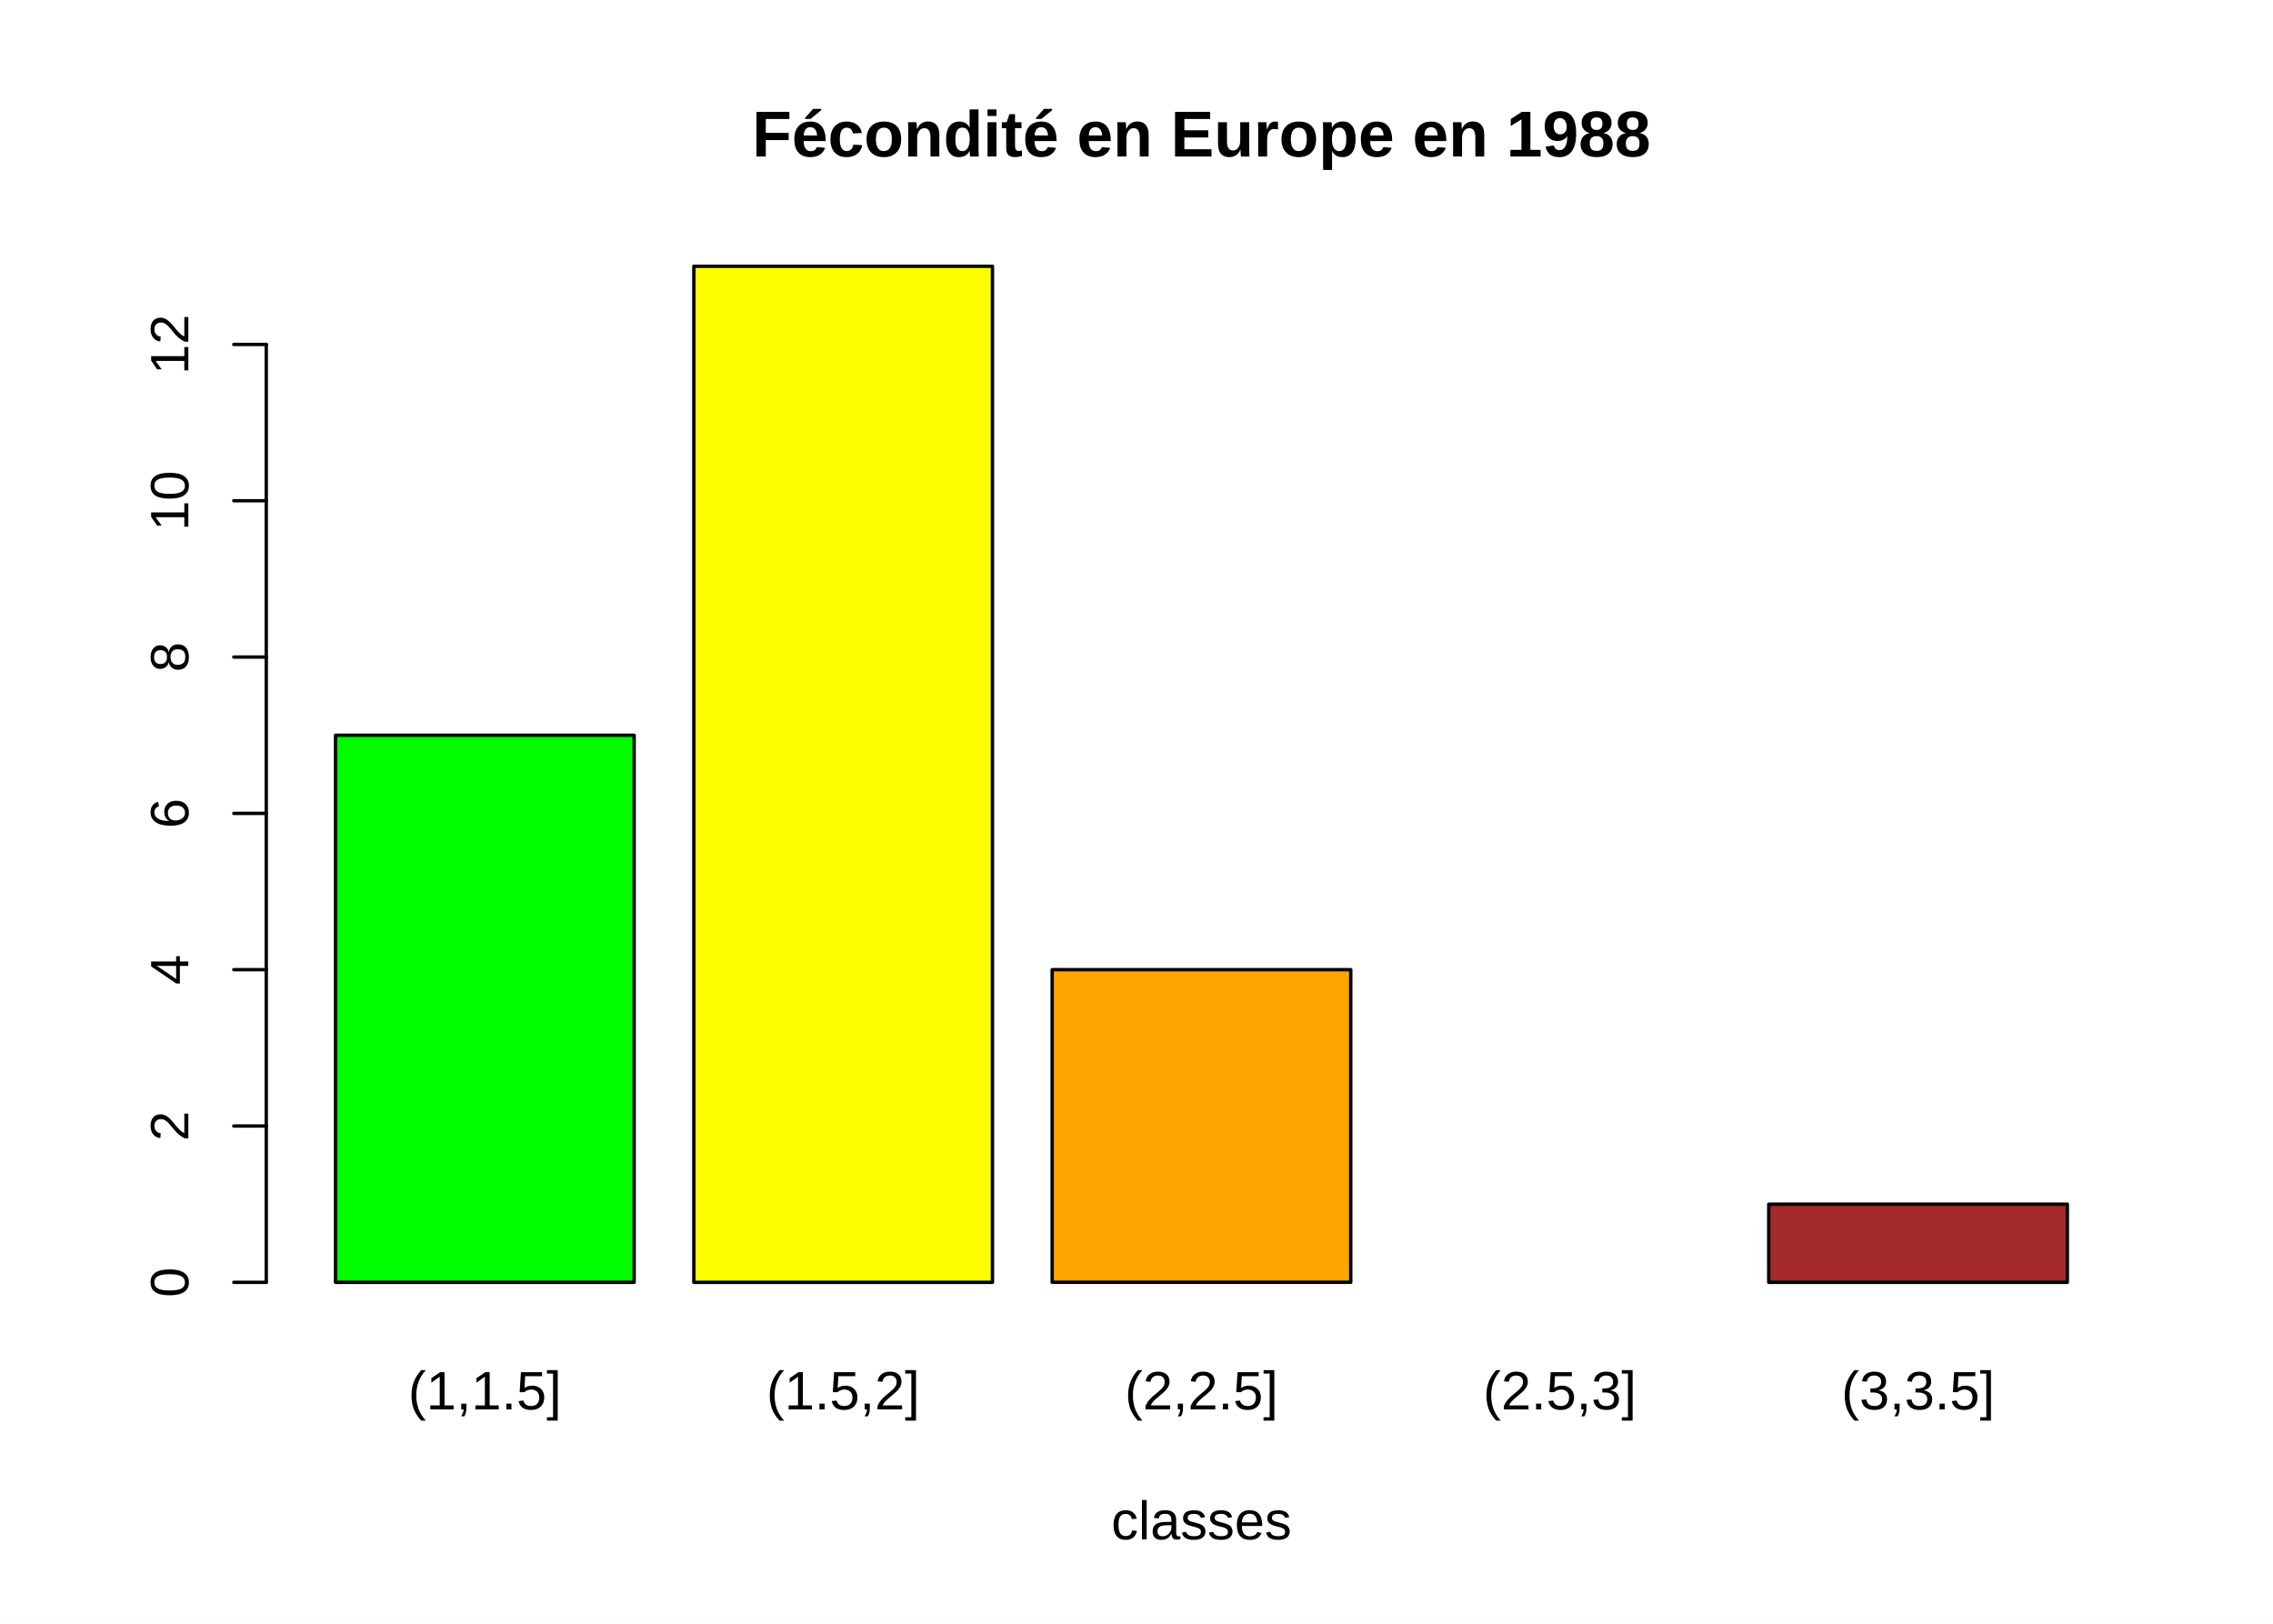
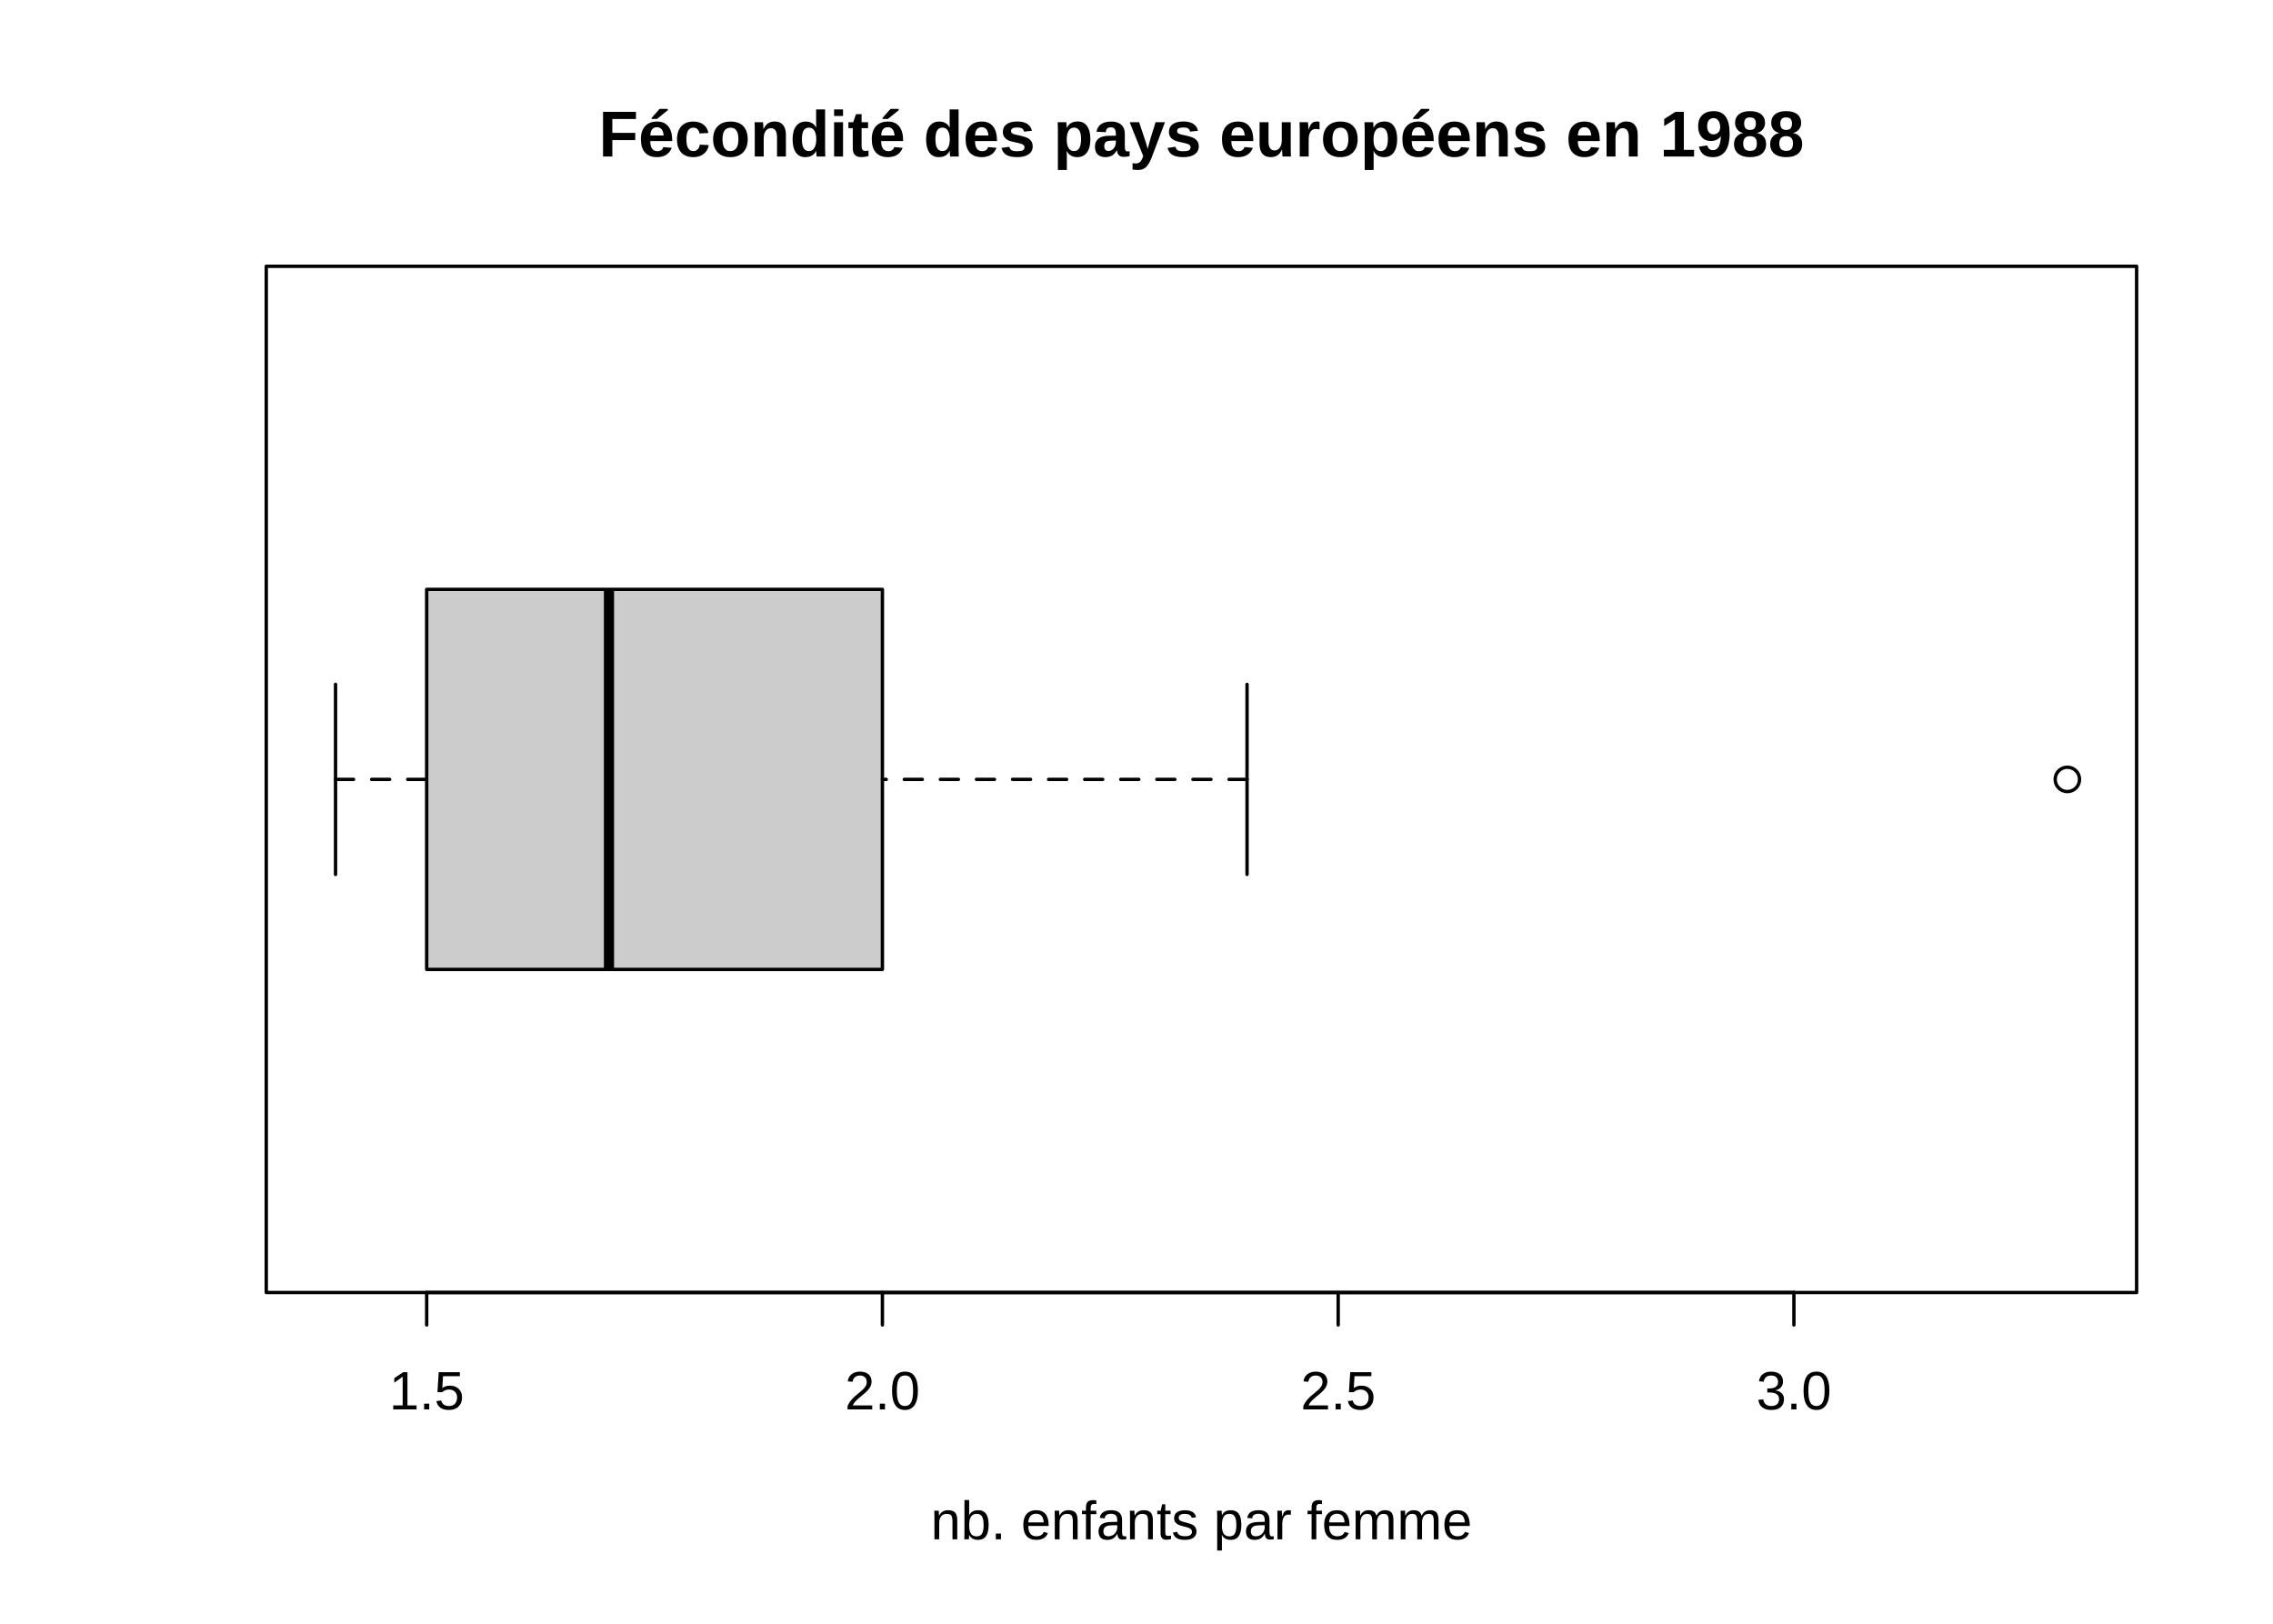
<svg xmlns="http://www.w3.org/2000/svg" class="svglite" width="504.00pt" height="360.00pt" viewBox="0 0 504.00 360.00">
  <defs>
    <style type="text/css">
    .svglite line, .svglite polyline, .svglite polygon, .svglite path, .svglite rect, .svglite circle {
      fill: none;
      stroke: #000000;
      stroke-linecap: round;
      stroke-linejoin: round;
      stroke-miterlimit: 10.00;
    }
  </style>
  </defs>
  <rect width="100%" height="100%" style="stroke: none; fill: #FFFFFF;" />
  <defs>
    <clipPath id="cpMC4wMHw1MDQuMDB8MC4wMHwzNjAuMDA=">
      <rect x="0.00" y="0.00" width="504.00" height="360.00" />
    </clipPath>
  </defs>
  <g clip-path="url(#cpMC4wMHw1MDQuMDB8MC4wMHwzNjAuMDA=)">
-     <rect x="74.40" y="163.01" width="66.21" height="121.30" style="stroke-width: 0.75; fill: #00FF00;" />
-     <rect x="153.85" y="59.04" width="66.21" height="225.27" style="stroke-width: 0.75; fill: #FFFF00;" />
-     <rect x="233.30" y="214.99" width="66.21" height="69.31" style="stroke-width: 0.75; fill: #FFA500;" />
-     <rect x="312.74" y="284.31" width="66.21" height="0.00" style="stroke-width: 0.75; fill: #FF0000;" />
-     <rect x="392.19" y="266.98" width="66.21" height="17.33" style="stroke-width: 0.75; fill: #A52A2A;" />
-     <text x="107.50" y="312.48" text-anchor="middle" style="font-size: 12.00px; font-family: Arial;" textLength="34.02px" lengthAdjust="spacingAndGlyphs">(1,1.5]</text>
-     <text x="186.95" y="312.48" text-anchor="middle" style="font-size: 12.00px; font-family: Arial;" textLength="34.02px" lengthAdjust="spacingAndGlyphs">(1.5,2]</text>
-     <text x="266.40" y="312.48" text-anchor="middle" style="font-size: 12.00px; font-family: Arial;" textLength="34.02px" lengthAdjust="spacingAndGlyphs">(2,2.5]</text>
-     <text x="345.85" y="312.48" text-anchor="middle" style="font-size: 12.00px; font-family: Arial;" textLength="34.02px" lengthAdjust="spacingAndGlyphs">(2.5,3]</text>
-     <text x="425.30" y="312.48" text-anchor="middle" style="font-size: 12.00px; font-family: Arial;" textLength="34.02px" lengthAdjust="spacingAndGlyphs">(3,3.5]</text>
-     <text x="266.40" y="34.70" text-anchor="middle" style="font-size: 14.40px; font-weight: bold; font-family: Arial;" textLength="199.16px" lengthAdjust="spacingAndGlyphs">Fécondité en Europe en 1988</text>
-     <text x="266.40" y="341.28" text-anchor="middle" style="font-size: 12.00px; font-family: Arial;" textLength="40.00px" lengthAdjust="spacingAndGlyphs">classes</text>
-     <line x1="59.04" y1="284.31" x2="59.04" y2="76.37" style="stroke-width: 0.75;" />
-     <line x1="59.04" y1="284.31" x2="51.84" y2="284.31" style="stroke-width: 0.75;" />
-     <line x1="59.04" y1="249.65" x2="51.84" y2="249.65" style="stroke-width: 0.75;" />
-     <line x1="59.04" y1="214.99" x2="51.84" y2="214.99" style="stroke-width: 0.75;" />
-     <line x1="59.04" y1="180.34" x2="51.84" y2="180.34" style="stroke-width: 0.75;" />
-     <line x1="59.04" y1="145.68" x2="51.84" y2="145.68" style="stroke-width: 0.75;" />
-     <line x1="59.04" y1="111.02" x2="51.84" y2="111.02" style="stroke-width: 0.75;" />
-     <line x1="59.04" y1="76.37" x2="51.84" y2="76.37" style="stroke-width: 0.75;" />
-     <text transform="translate(41.76,284.31) rotate(-90)" text-anchor="middle" style="font-size: 12.00px; font-family: Arial;" textLength="6.67px" lengthAdjust="spacingAndGlyphs">0</text>
-     <text transform="translate(41.76,249.65) rotate(-90)" text-anchor="middle" style="font-size: 12.00px; font-family: Arial;" textLength="6.67px" lengthAdjust="spacingAndGlyphs">2</text>
-     <text transform="translate(41.76,214.99) rotate(-90)" text-anchor="middle" style="font-size: 12.00px; font-family: Arial;" textLength="6.67px" lengthAdjust="spacingAndGlyphs">4</text>
-     <text transform="translate(41.76,180.34) rotate(-90)" text-anchor="middle" style="font-size: 12.00px; font-family: Arial;" textLength="6.67px" lengthAdjust="spacingAndGlyphs">6</text>
-     <text transform="translate(41.76,145.68) rotate(-90)" text-anchor="middle" style="font-size: 12.00px; font-family: Arial;" textLength="6.67px" lengthAdjust="spacingAndGlyphs">8</text>
-     <text transform="translate(41.76,111.02) rotate(-90)" text-anchor="middle" style="font-size: 12.00px; font-family: Arial;" textLength="13.35px" lengthAdjust="spacingAndGlyphs">10</text>
-     <text transform="translate(41.76,76.37) rotate(-90)" text-anchor="middle" style="font-size: 12.00px; font-family: Arial;" textLength="13.35px" lengthAdjust="spacingAndGlyphs">12</text>
+ </g>
+   <defs>
+     <clipPath id="cpNTkuMDR8NDczLjc2fDU5LjA0fDI4Ni41Ng==">
+       <rect x="59.04" y="59.04" width="414.72" height="227.52" />
+     </clipPath>
+   </defs>
+   <g clip-path="url(#cpNTkuMDR8NDczLjc2fDU5LjA0fDI4Ni41Ng==)">
+     <polygon points="94.61,214.93 94.61,130.67 195.66,130.67 195.66,214.93 " style="stroke-width: 0.75; stroke: none; fill: #CCCCCC;" />
+     <line x1="135.03" y1="214.93" x2="135.03" y2="130.67" style="stroke-width: 2.25; stroke-linecap: butt;" />
+     <line x1="74.40" y1="172.80" x2="94.61" y2="172.80" style="stroke-width: 0.75; stroke-dasharray: 4.00,4.00;" />
+     <line x1="276.51" y1="172.80" x2="195.66" y2="172.80" style="stroke-width: 0.75; stroke-dasharray: 4.00,4.00;" />
+     <line x1="74.40" y1="193.87" x2="74.40" y2="151.73" style="stroke-width: 0.75;" />
+     <line x1="276.51" y1="193.87" x2="276.51" y2="151.73" style="stroke-width: 0.75;" />
+     <polyline points="94.61,214.93 94.61,130.67 195.66,130.67 195.66,214.93 94.61,214.93 " style="stroke-width: 0.75;" />
+     <circle cx="458.40" cy="172.80" r="2.70" style="stroke-width: 0.75;" />
+   </g>
+   <g clip-path="url(#cpMC4wMHw1MDQuMDB8MC4wMHwzNjAuMDA=)">
+     <line x1="94.61" y1="286.56" x2="397.77" y2="286.56" style="stroke-width: 0.75;" />
+     <line x1="94.61" y1="286.56" x2="94.61" y2="293.76" style="stroke-width: 0.75;" />
+     <line x1="195.66" y1="286.56" x2="195.66" y2="293.76" style="stroke-width: 0.75;" />
+     <line x1="296.72" y1="286.56" x2="296.72" y2="293.76" style="stroke-width: 0.75;" />
+     <line x1="397.77" y1="286.56" x2="397.77" y2="293.76" style="stroke-width: 0.75;" />
+     <text x="94.61" y="312.48" text-anchor="middle" style="font-size: 12.00px; font-family: Arial;" textLength="16.68px" lengthAdjust="spacingAndGlyphs">1.5</text>
+     <text x="195.66" y="312.48" text-anchor="middle" style="font-size: 12.00px; font-family: Arial;" textLength="16.68px" lengthAdjust="spacingAndGlyphs">2.0</text>
+     <text x="296.72" y="312.48" text-anchor="middle" style="font-size: 12.00px; font-family: Arial;" textLength="16.68px" lengthAdjust="spacingAndGlyphs">2.5</text>
+     <text x="397.77" y="312.48" text-anchor="middle" style="font-size: 12.00px; font-family: Arial;" textLength="16.68px" lengthAdjust="spacingAndGlyphs">3.0</text>
+     <text x="266.40" y="34.70" text-anchor="middle" style="font-size: 14.40px; font-weight: bold; font-family: Arial;" textLength="267.18px" lengthAdjust="spacingAndGlyphs">Fécondité des pays européens en 1988</text>
+     <text x="266.40" y="341.28" text-anchor="middle" style="font-size: 12.00px; font-family: Arial;" textLength="120.06px" lengthAdjust="spacingAndGlyphs">nb. enfants par femme</text>
+     <polyline points="59.04,286.56 473.76,286.56 473.76,59.04 59.04,59.04 59.04,286.56 " style="stroke-width: 0.75;" />
  </g>
</svg>
